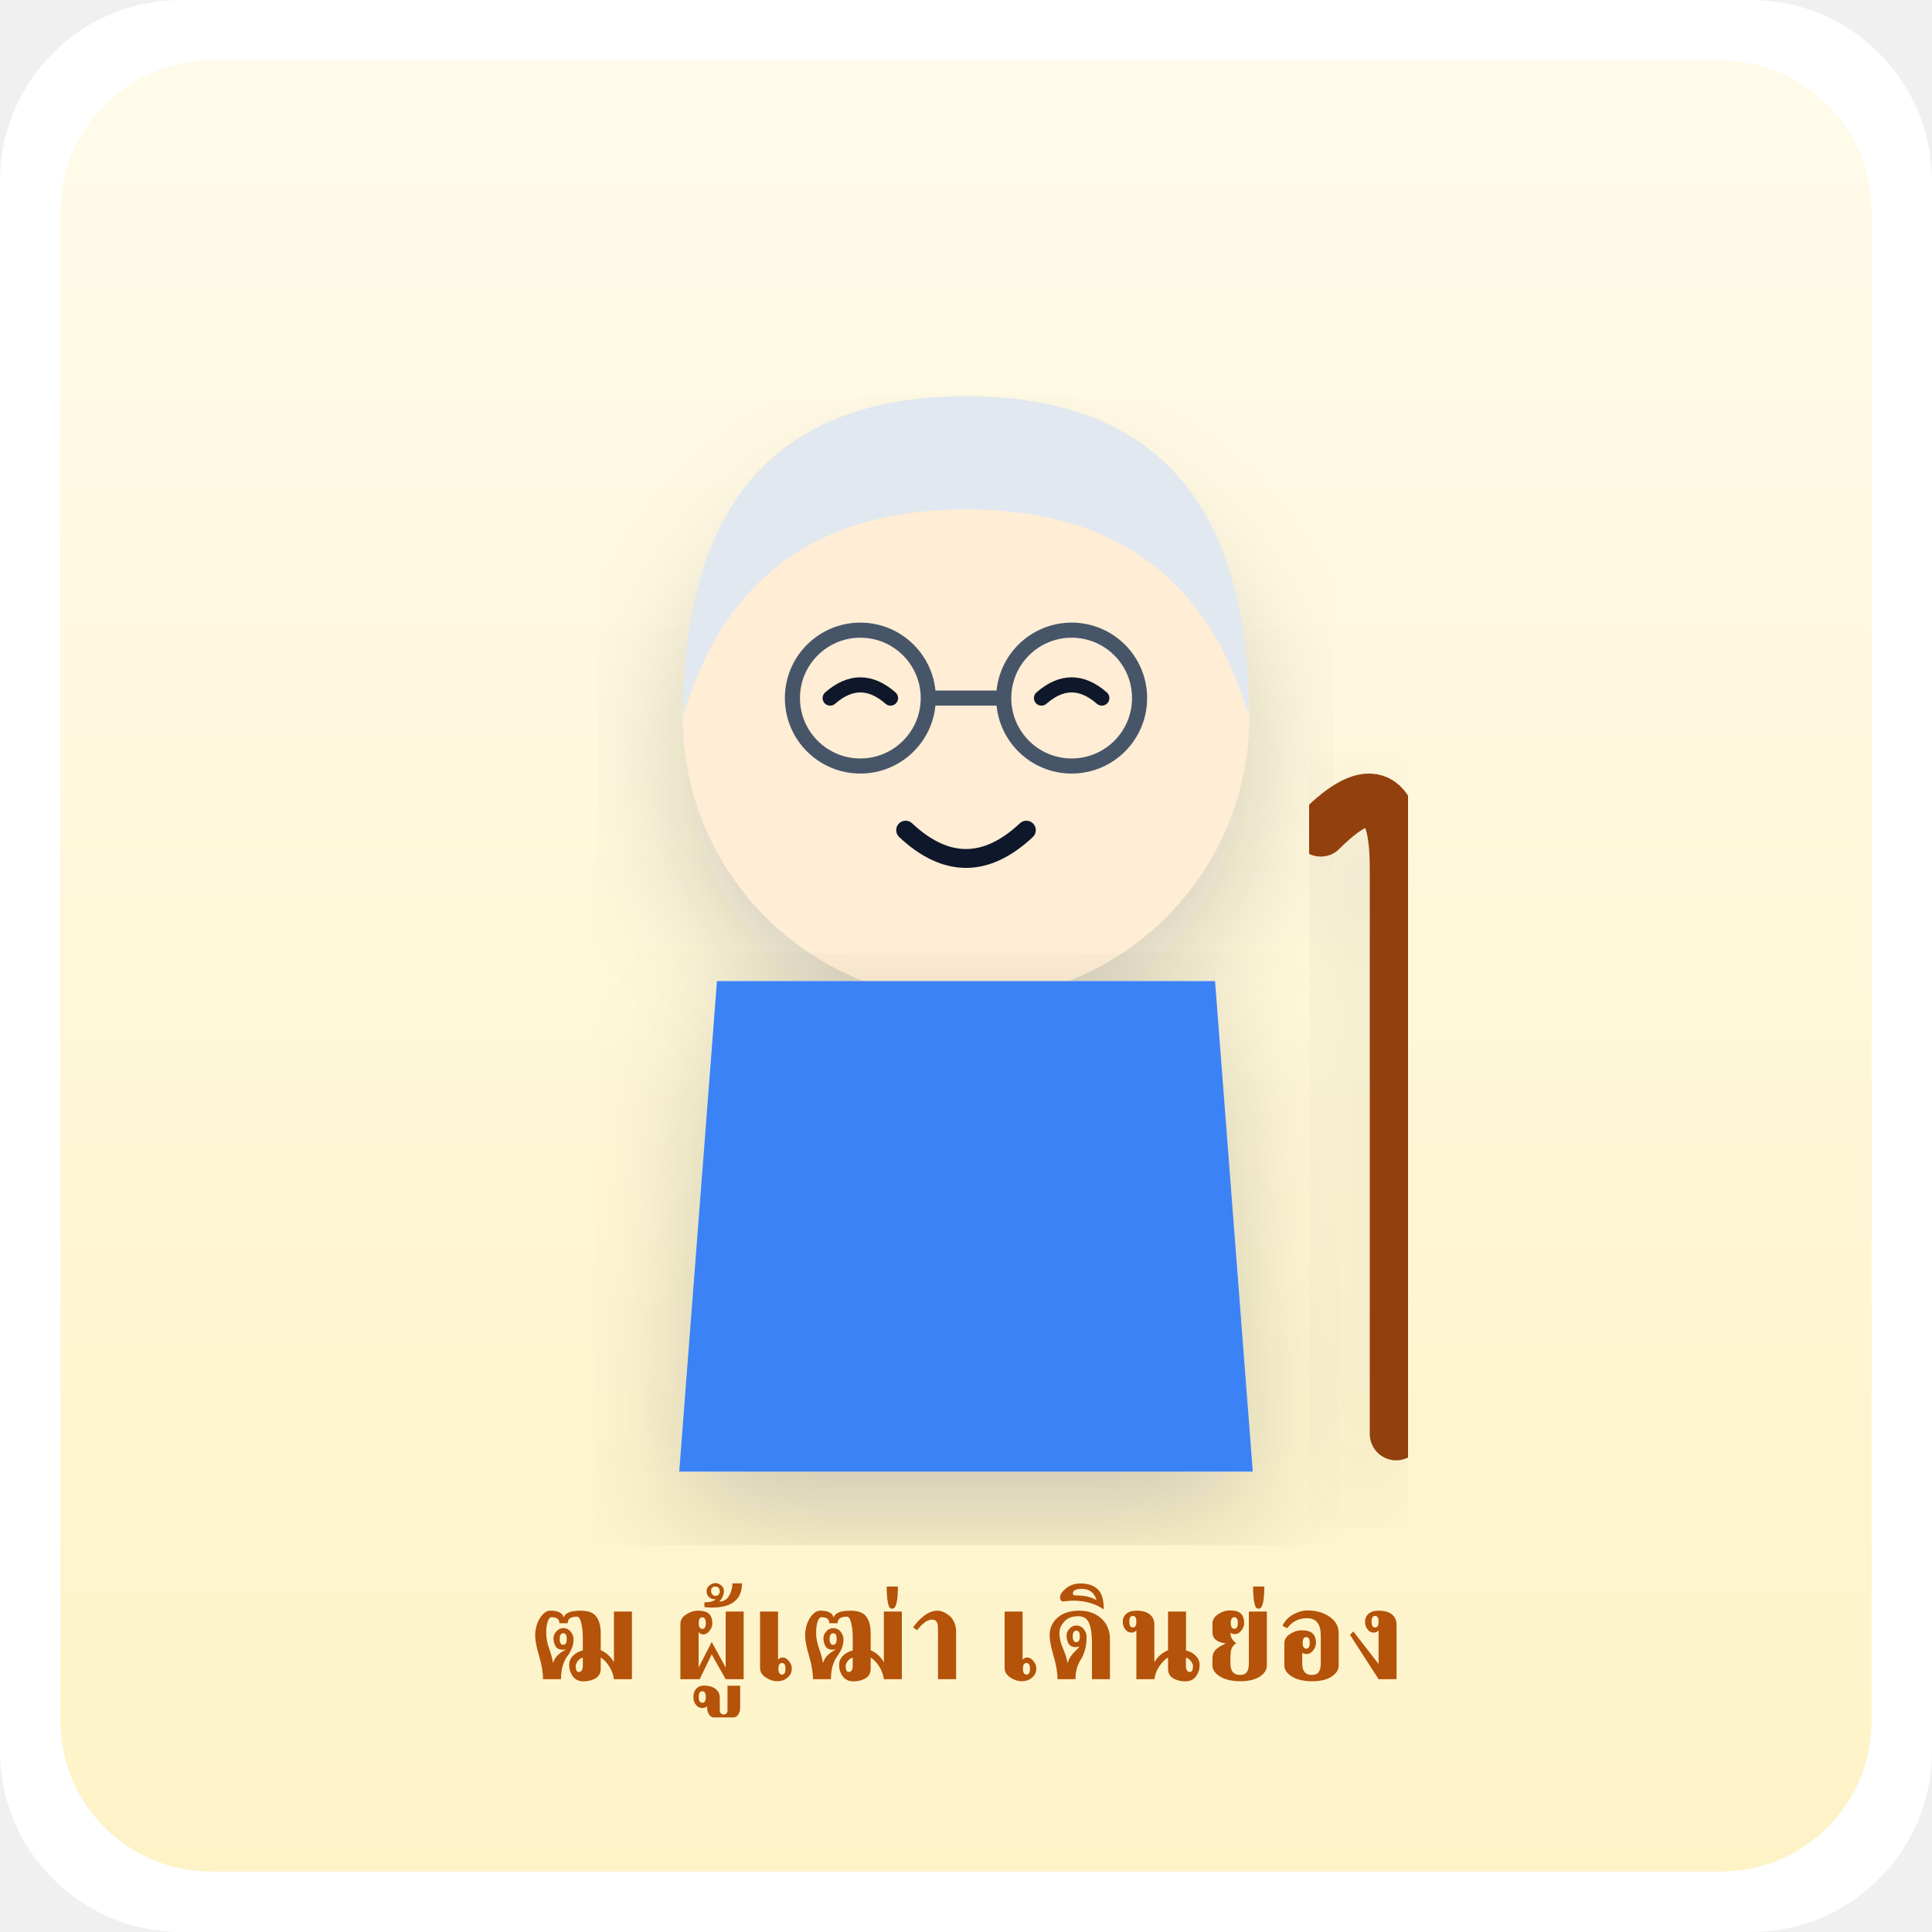
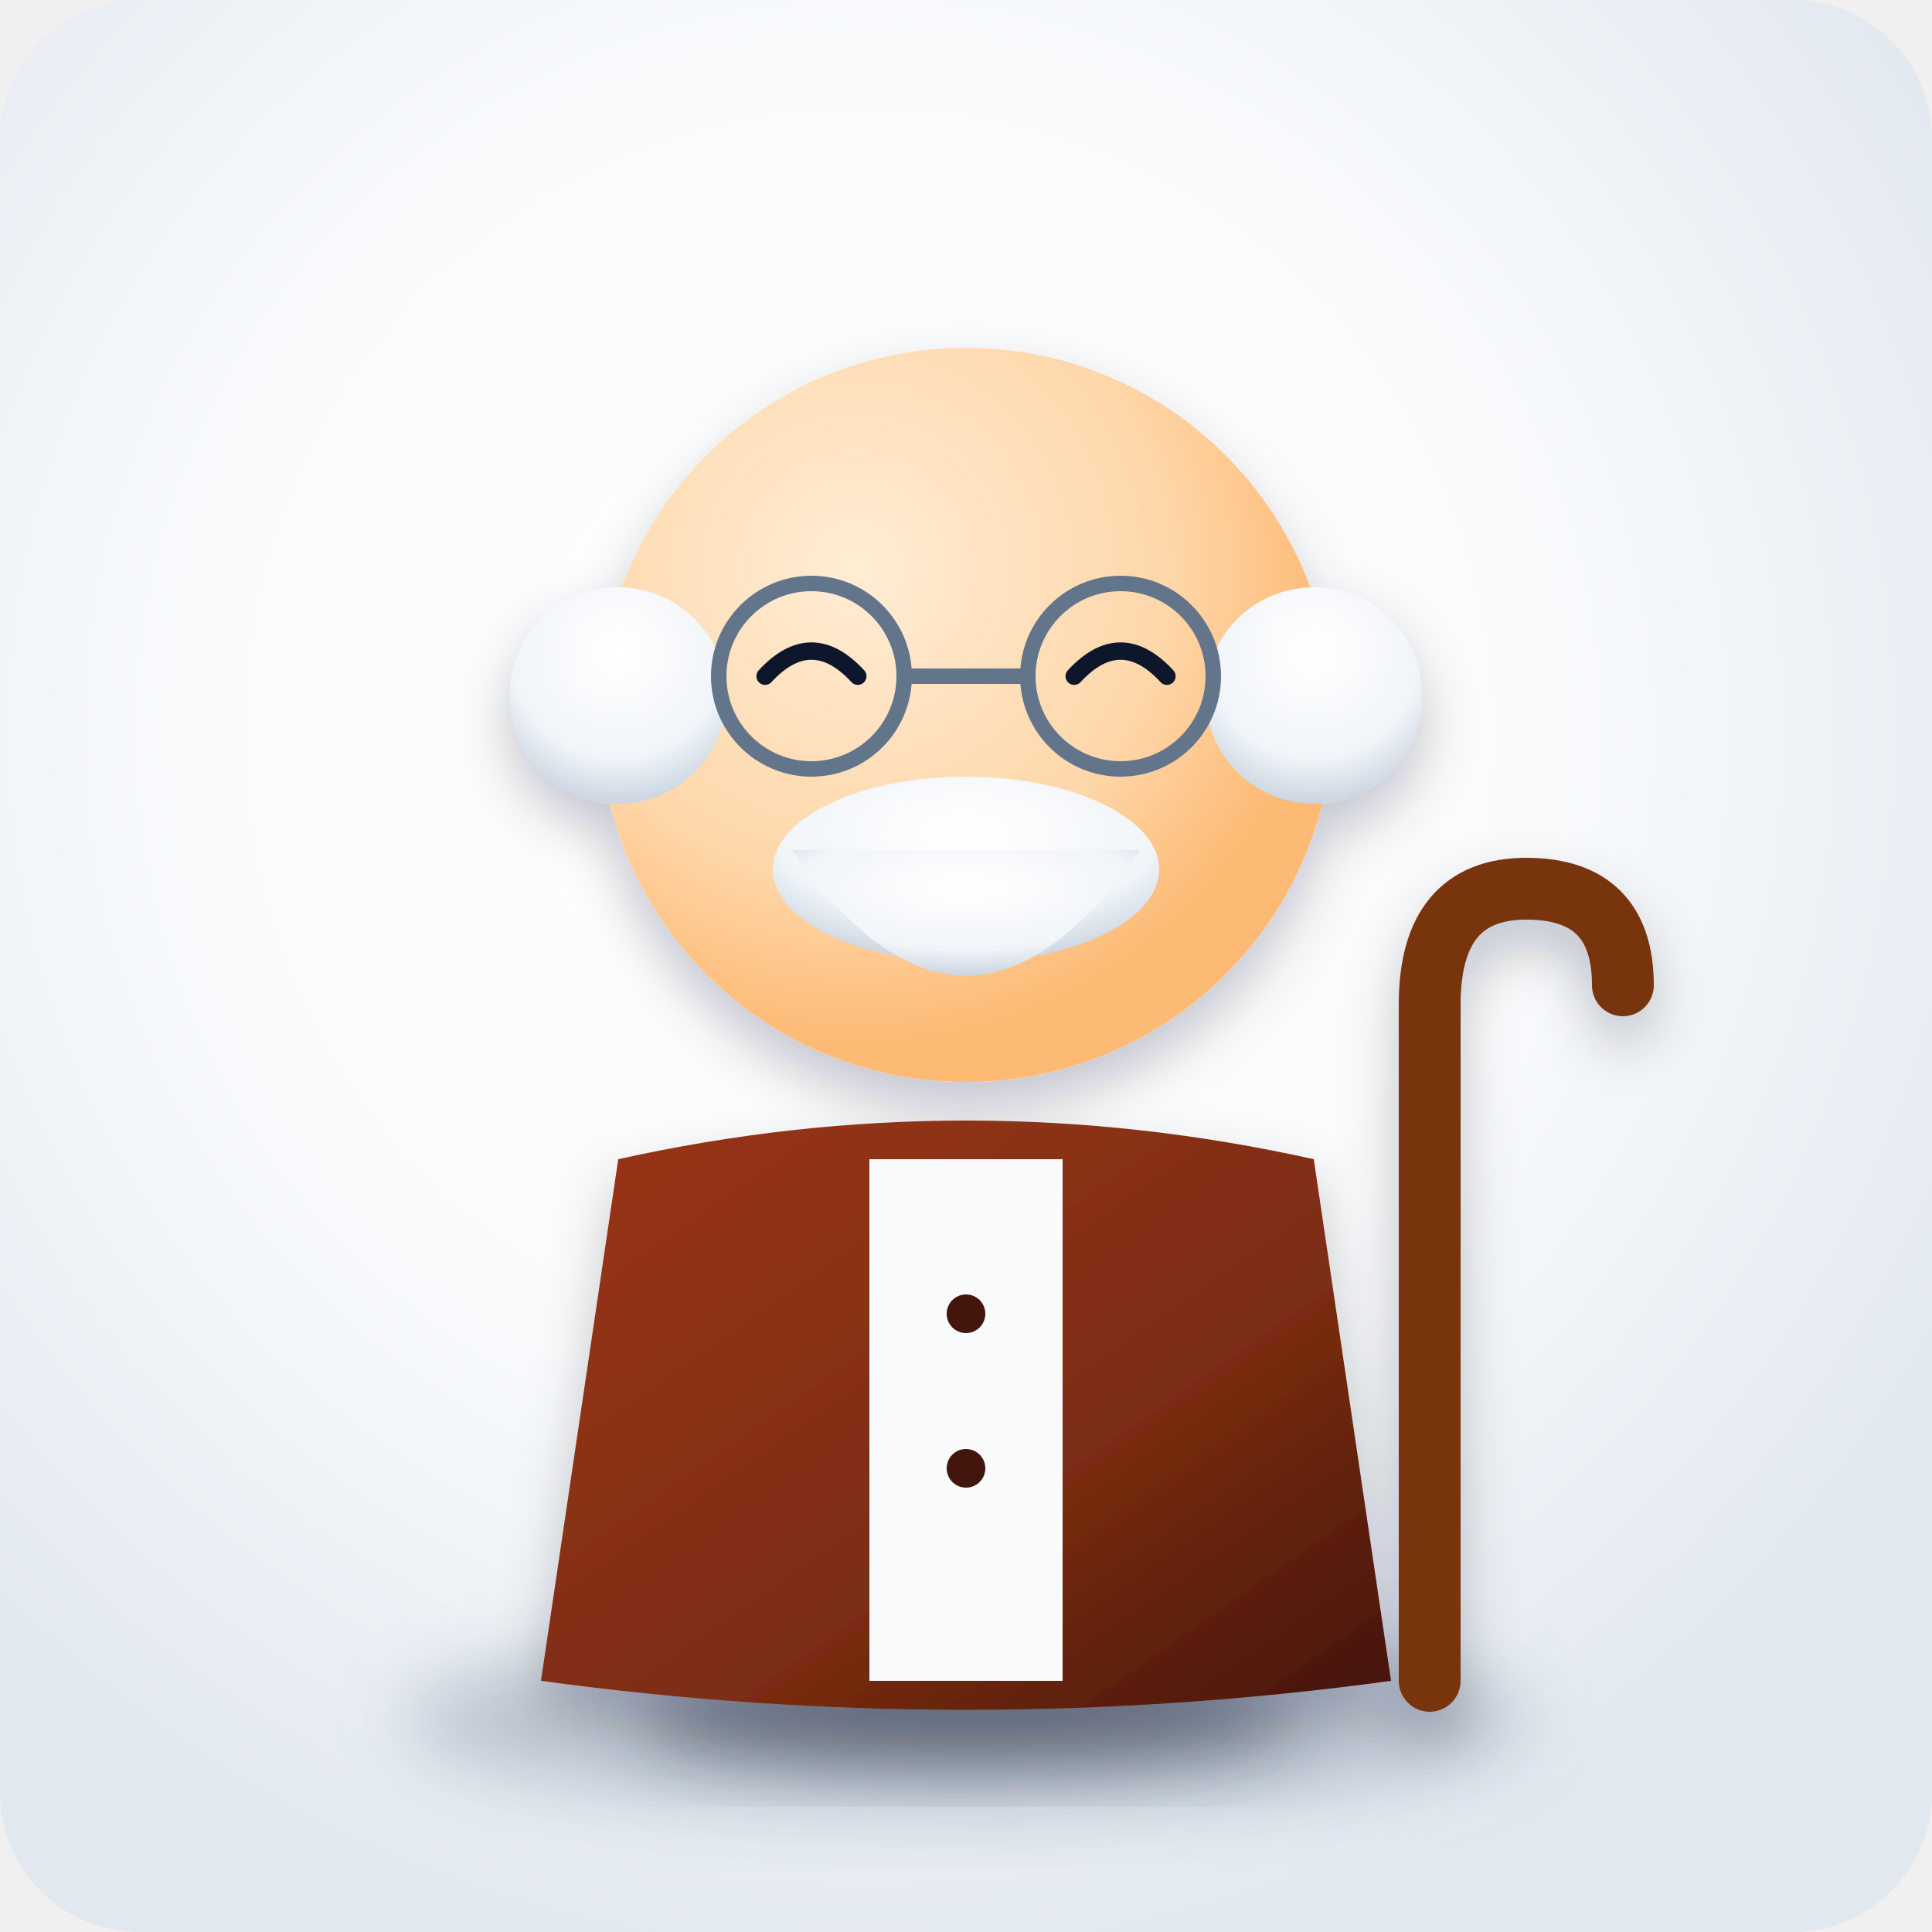
- <svg xmlns="http://www.w3.org/2000/svg" viewBox="0 0 512 512" width="100%" height="100%">
+ <svg xmlns="http://www.w3.org/2000/svg" viewBox="0 0 500 500" width="100%" height="100%">
  <defs>
-     <filter id="dropShadow" x="-15%" y="-15%" width="130%" height="130%">
-       <feDropShadow dx="0" dy="12" stdDeviation="16" flood-color="#0f172a" flood-opacity="0.18" />
+     <radialGradient id="bgGlow" cx="45%" cy="38%" r="65%">
+       <stop offset="0%" stop-color="#ffffff" />
+       <stop offset="55%" stop-color="#f8fafc" />
+       <stop offset="100%" stop-color="#e2e8f0" />
+     </radialGradient>
+     <filter id="groundShadow" x="-30%" y="-30%" width="160%" height="160%">
+       <feGaussianBlur stdDeviation="9" />
+     </filter>
+     <filter id="clayShadow" x="-25%" y="-25%" width="150%" height="150%">
+       <feDropShadow dx="0" dy="7" stdDeviation="7" flood-color="#0f172a" flood-opacity="0.22" />
    </filter>
    <filter id="softGlow" x="-20%" y="-20%" width="140%" height="140%">
-       <feGaussianBlur stdDeviation="8" result="blur" />
+       <feGaussianBlur stdDeviation="3" result="blur" />
      <feComposite in="SourceGraphic" in2="blur" operator="over" />
    </filter>
-     <linearGradient id="bgWarm" x1="0" y1="0" x2="0" y2="1">
-       <stop offset="0%" stop-color="#fffbeb" />
-       <stop offset="100%" stop-color="#fef3c7" />
-     </linearGradient>
-     <linearGradient id="bgSky" x1="0" y1="0" x2="0" y2="1">
-       <stop offset="0%" stop-color="#f0f9ff" />
-       <stop offset="100%" stop-color="#e0f2fe" />
-     </linearGradient>
-     <linearGradient id="bgRose" x1="0" y1="0" x2="0" y2="1">
-       <stop offset="0%" stop-color="#fff1f2" />
-       <stop offset="100%" stop-color="#ffe4e6" />
-     </linearGradient>
-     <linearGradient id="bgEmerald" x1="0" y1="0" x2="0" y2="1">
-       <stop offset="0%" stop-color="#ecfdf5" />
-       <stop offset="100%" stop-color="#d1fae5" />
-     </linearGradient>
-     <linearGradient id="bgPurple" x1="0" y1="0" x2="0" y2="1">
-       <stop offset="0%" stop-color="#faf5ff" />
-       <stop offset="100%" stop-color="#f3e8ff" />
+     <radialGradient id="grampsSkin" cx="35%" cy="30%" r="65%">
+       <stop offset="0%" stop-color="#ffedd5" />
+       <stop offset="65%" stop-color="#fed7aa" />
+       <stop offset="100%" stop-color="#fdba74" />
+     </radialGradient>
+     <radialGradient id="whiteBeard" cx="50%" cy="30%" r="70%">
+       <stop offset="0%" stop-color="#ffffff" />
+       <stop offset="70%" stop-color="#f1f5f9" />
+       <stop offset="100%" stop-color="#cbd5e1" />
+     </radialGradient>
+     <linearGradient id="brownVest" x1="0%" y1="0%" x2="100%" y2="100%">
+       <stop offset="0%" stop-color="#9a3412" />
+       <stop offset="60%" stop-color="#7c2d12" />
+       <stop offset="100%" stop-color="#431407" />
    </linearGradient>
  </defs>
-   <rect width="512" height="512" rx="48" fill="#ffffff" />
-   <rect x="16" y="16" width="480" height="480" rx="40" fill="url(#bgWarm)" />
-   <circle cx="256" cy="190" r="75" fill="#ffedd5" filter="url(#dropShadow)" />
-   <path d="M 181 190 Q 181 105 256 105 Q 331 105 331 190 Q 315 135 256 135 Q 197 135 181 190 Z" fill="#e2e8f0" />
-   <circle cx="228" cy="185" r="18" fill="none" stroke="#475569" stroke-width="4" />
-   <circle cx="284" cy="185" r="18" fill="none" stroke="#475569" stroke-width="4" />
-   <line x1="246" y1="185" x2="266" y2="185" stroke="#475569" stroke-width="4" />
-   <path d="M 220 185 Q 228 178 236 185" fill="none" stroke="#0f172a" stroke-width="4" stroke-linecap="round" />
-   <path d="M 276 185 Q 284 178 292 185" fill="none" stroke="#0f172a" stroke-width="4" stroke-linecap="round" />
-   <path d="M 240 220 Q 256 235 272 220" fill="none" stroke="#0f172a" stroke-width="5" stroke-linecap="round" />
-   <g filter="url(#dropShadow)">
-     <path d="M 350 220 Q 370 200 370 230 L 370 380" fill="none" stroke="#92400e" stroke-width="14" stroke-linecap="round" />
+   <rect width="500" height="500" rx="36" fill="url(#bgGlow)" />
+   <ellipse cx="250" cy="445" rx="145" ry="24" fill="#64748b" opacity="0.35" filter="url(#groundShadow)" />
+   <ellipse cx="250" cy="445" rx="85" ry="14" fill="#1e293b" opacity="0.45" filter="url(#groundShadow)" />
+   <g filter="url(#clayShadow)">
+     <path d="M 160 300 Q 250 280 340 300 L 360 435 Q 250 450 140 435 Z" fill="url(#brownVest)" />
+     <rect x="225" y="300" width="50" height="135" fill="#f8fafc" />
+     <circle cx="250" cy="340" r="5" fill="#431407" />
+     <circle cx="250" cy="380" r="5" fill="#431407" />
+     <circle cx="250" cy="185" r="95" fill="url(#grampsSkin)" />
+     <circle cx="160" cy="180" r="28" fill="url(#whiteBeard)" />
+     <circle cx="340" cy="180" r="28" fill="url(#whiteBeard)" />
+     <circle cx="210" cy="175" r="24" fill="none" stroke="#64748b" stroke-width="4" />
+     <circle cx="290" cy="175" r="24" fill="none" stroke="#64748b" stroke-width="4" />
+     <line x1="234" y1="175" x2="266" y2="175" stroke="#64748b" stroke-width="4" />
+     <path d="M 198 175 Q 210 162 222 175" fill="none" stroke="#0f172a" stroke-width="4.5" stroke-linecap="round" />
+     <path d="M 278 175 Q 290 162 302 175" fill="none" stroke="#0f172a" stroke-width="4.5" stroke-linecap="round" />
+     <ellipse cx="250" cy="225" rx="50" ry="24" fill="url(#whiteBeard)" />
+     <path d="M 205 220 Q 250 285 295 220 Z" fill="url(#whiteBeard)" />
+     <path d="M 370 435 L 370 260 Q 370 230 395 230 Q 420 230 420 255" fill="none" stroke="#78350f" stroke-width="16" stroke-linecap="round" />
  </g>
-   <path d="M 190 260 L 322 260 L 332 390 L 180 390 Z" fill="#3b82f6" filter="url(#dropShadow)" />
-   <text x="256" y="445" font-family="'Sarabun', sans-serif" font-size="34" font-weight="bold" fill="#b45309" text-anchor="middle">ฒ ผู้เฒ่า เดินย่อง</text>
</svg>
